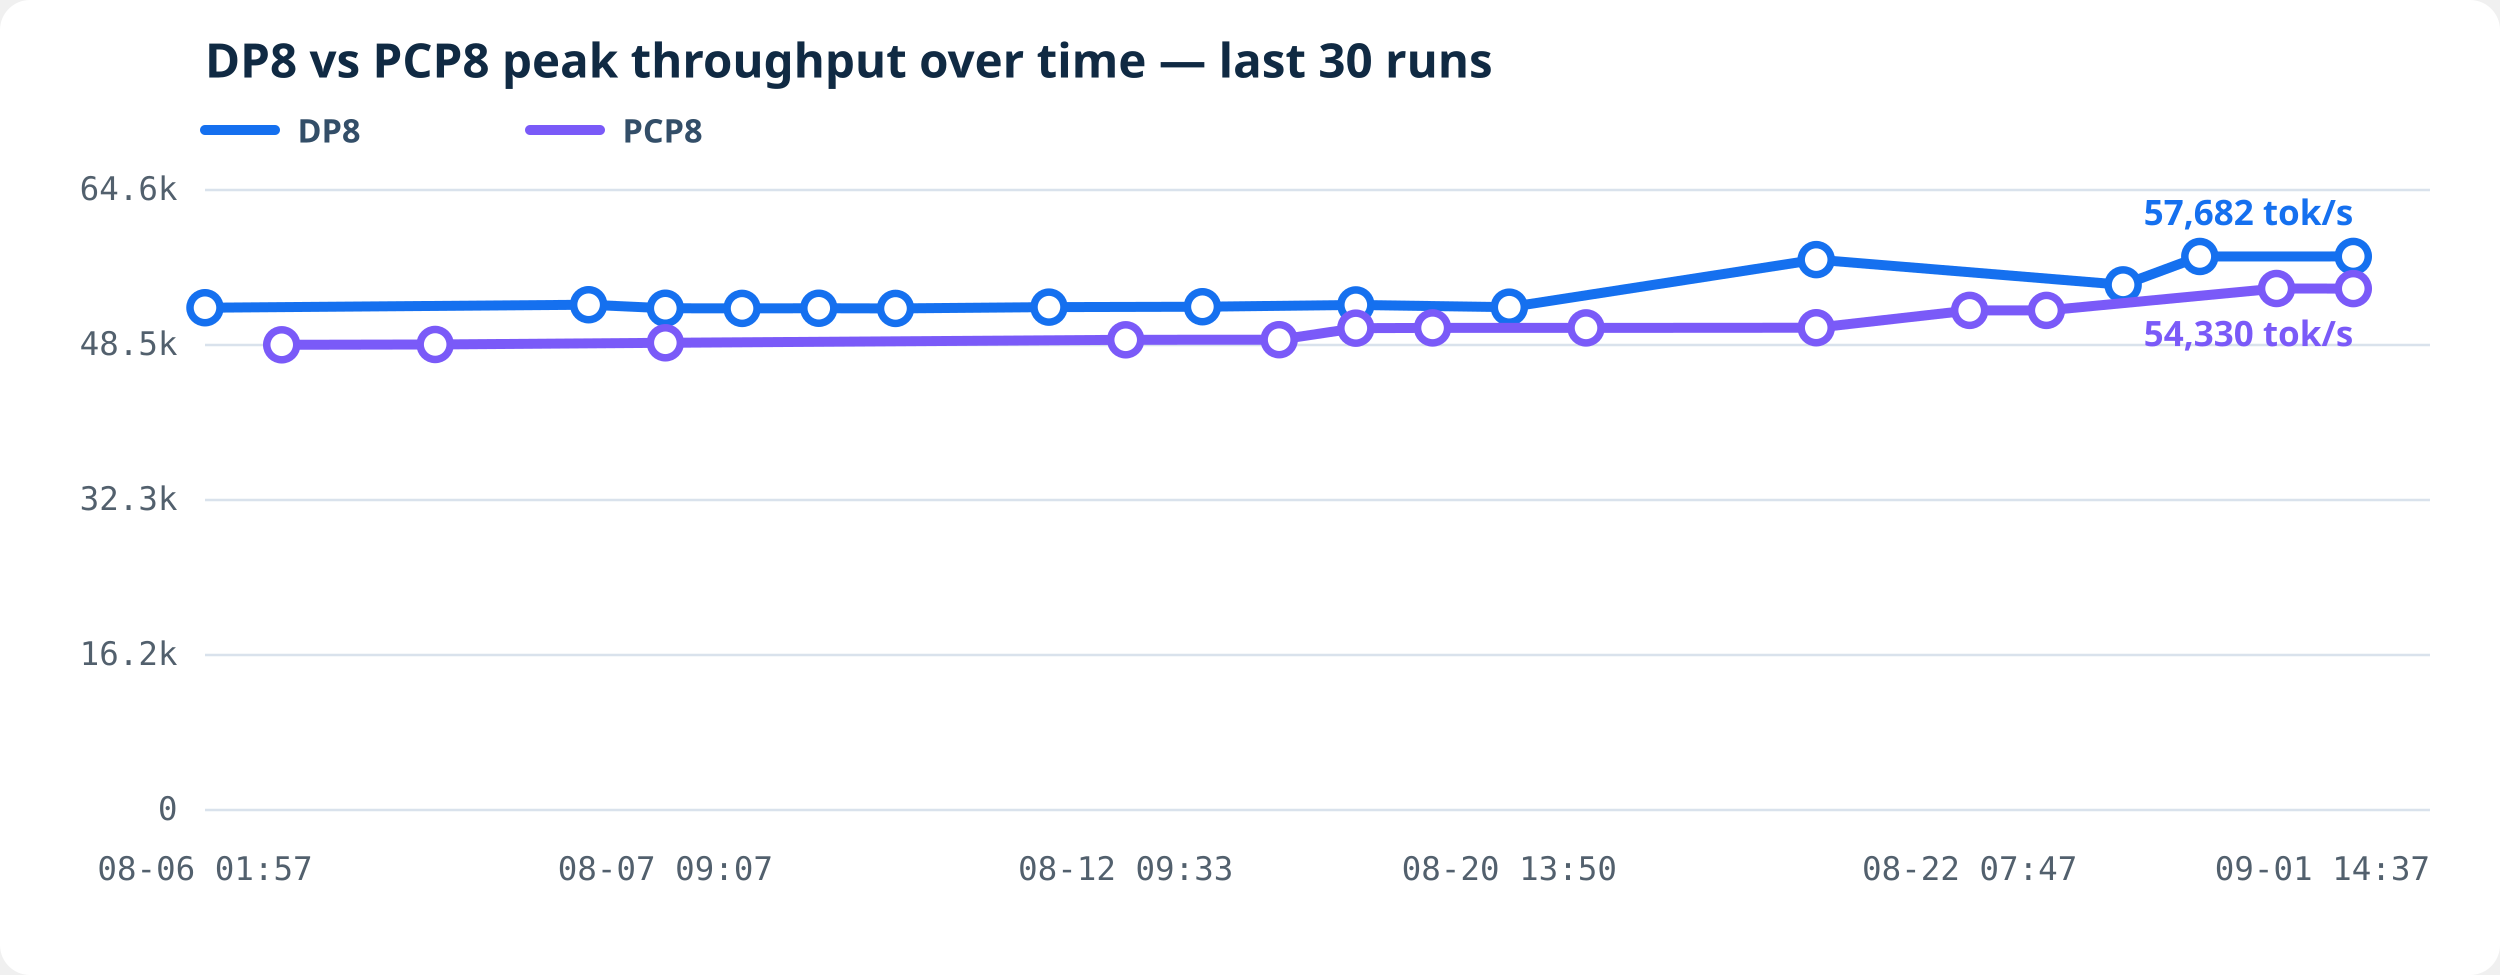
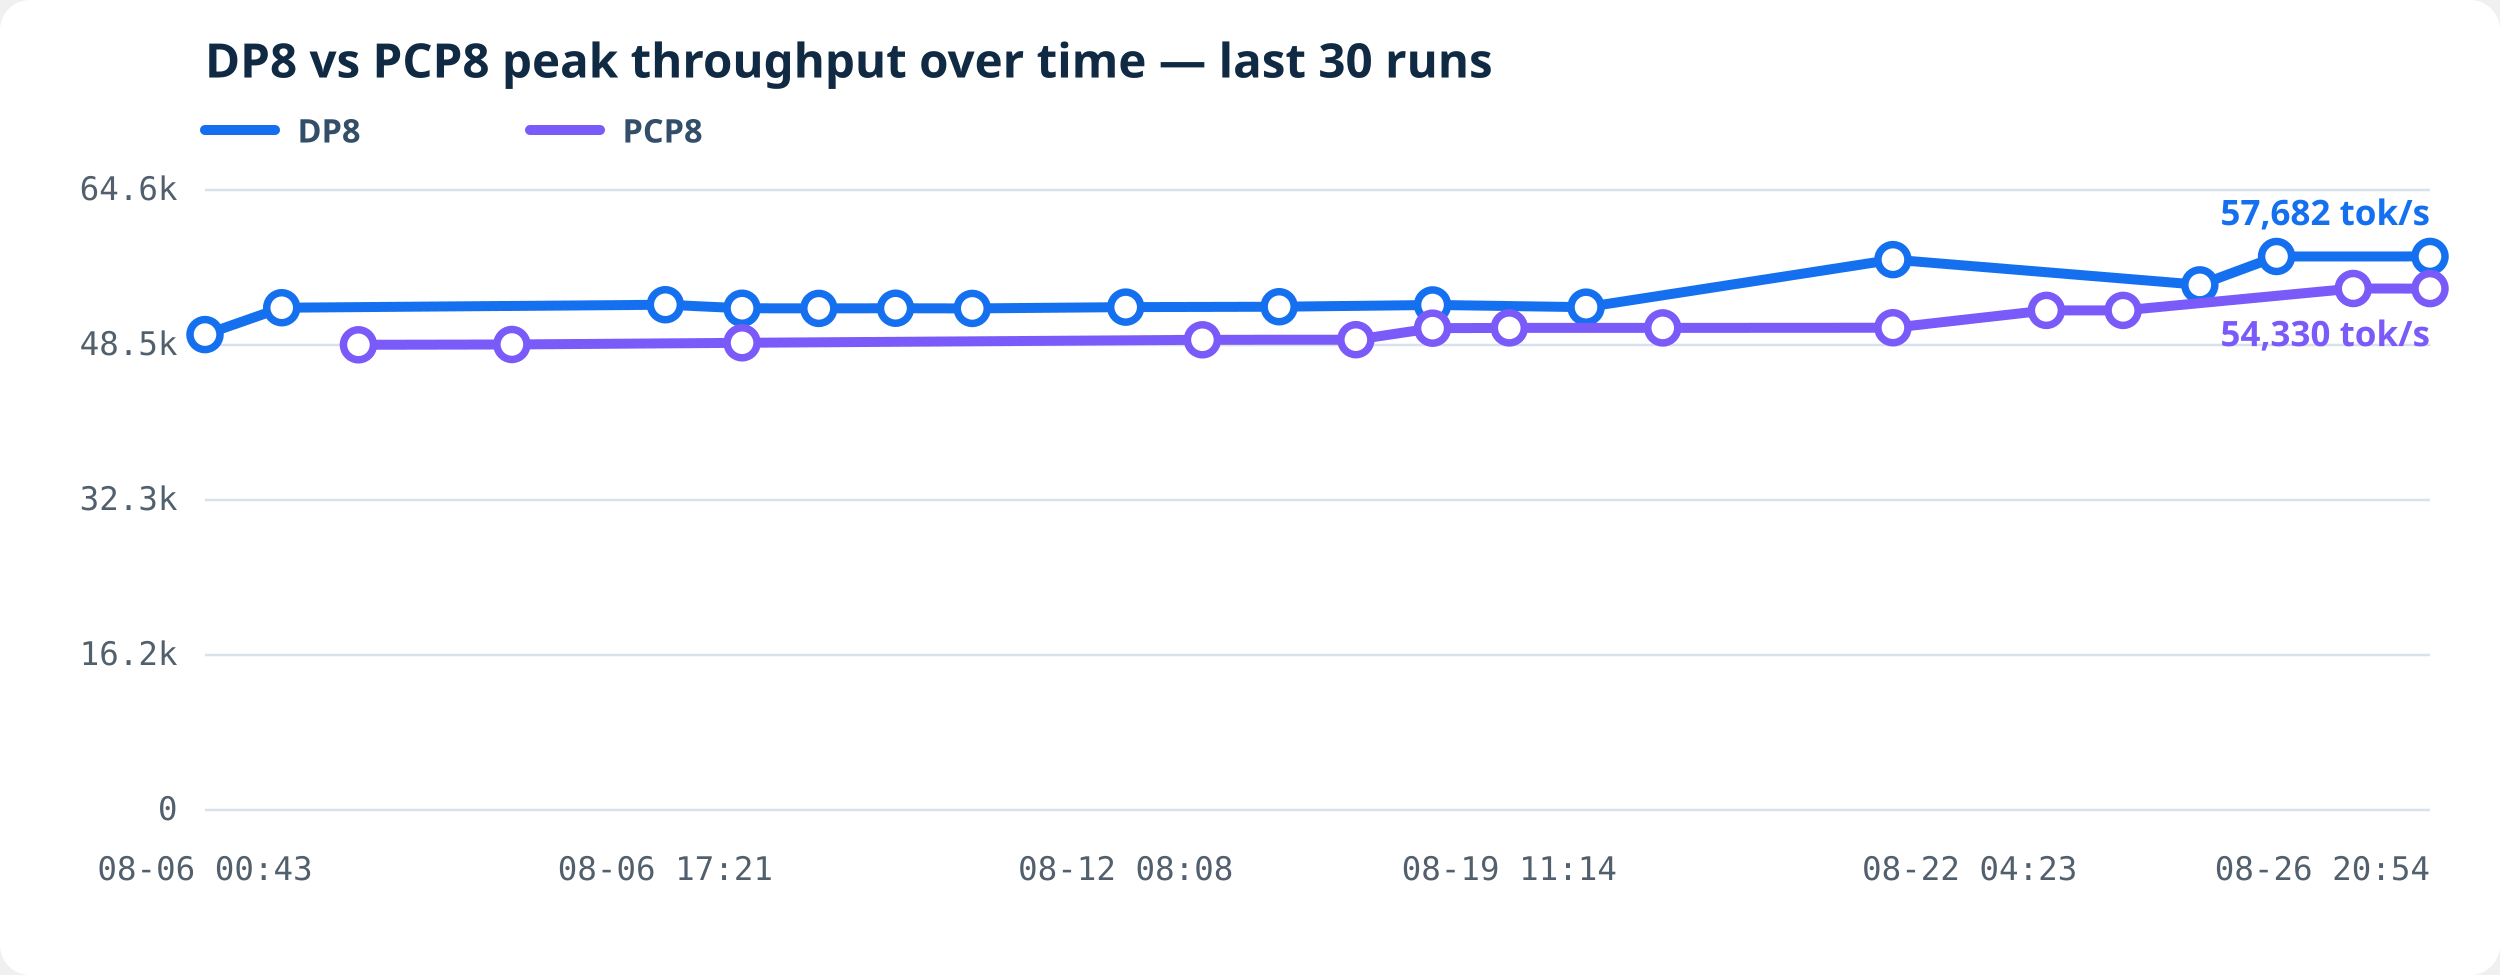
<svg xmlns="http://www.w3.org/2000/svg" viewBox="0 0 1000 390" role="img" aria-labelledby="history-title history-desc">
  <style>.bg{fill:#fff}.grid{stroke:#d9e2ec;stroke-width:1}.axis{fill:#52606d;font:13px ui-monospace,SFMono-Regular,Consolas,monospace}.heading{fill:#102a43;font:600 19px system-ui,sans-serif}.line{fill:none;stroke-width:4;stroke-linejoin:round;stroke-linecap:round}.dot{fill:#fff;stroke-width:3}.latest{stroke-width:3}.legend{fill:#334e68;font:600 13px system-ui,sans-serif}.value{font:600 14px system-ui,sans-serif}</style>
  <rect class="bg" width="1000" height="390" rx="12" />
  <text class="heading" x="82" y="31">DP8 vs PCP8 peak throughput over time — last 30 runs</text>
  <line x1="82" y1="52" x2="110" y2="52" stroke="#1570ef" stroke-width="4" stroke-linecap="round" />
  <text class="legend" x="119" y="57">DP8</text>
  <line x1="212" y1="52" x2="240" y2="52" stroke="#7a5af8" stroke-width="4" stroke-linecap="round" />
  <text class="legend" x="249" y="57">PCP8</text>
  <line class="grid" x1="82" y1="324.00" x2="972" y2="324.00" />
  <text class="axis" text-anchor="end" x="71" y="328.00">0</text>
  <line class="grid" x1="82" y1="262.00" x2="972" y2="262.00" />
  <text class="axis" text-anchor="end" x="71" y="266.00">16.2k</text>
  <line class="grid" x1="82" y1="200.00" x2="972" y2="200.00" />
  <text class="axis" text-anchor="end" x="71" y="204.00">32.3k</text>
  <line class="grid" x1="82" y1="138.00" x2="972" y2="138.00" />
  <text class="axis" text-anchor="end" x="71" y="142.00">48.5k</text>
  <line class="grid" x1="82" y1="76.00" x2="972" y2="76.00" />
  <text class="axis" text-anchor="end" x="71" y="80.00">64.6k</text>
-   <text class="axis" text-anchor="middle" x="82.00" y="352">08-06 01:57</text>
-   <text class="axis" text-anchor="middle" x="266.14" y="352">08-07 09:07</text>
-   <text class="axis" text-anchor="middle" x="450.28" y="352">08-12 09:33</text>
-   <text class="axis" text-anchor="middle" x="603.72" y="352">08-20 13:50</text>
-   <text class="axis" text-anchor="middle" x="787.86" y="352">08-22 07:47</text>
-   <text class="axis" text-anchor="end" x="972.00" y="352">09-01 14:37</text>
-   <polyline class="line" stroke="#1570ef" points="82.00,123.09 235.45,121.89 266.14,123.30 296.83,123.36 327.52,123.30 358.21,123.37 419.59,122.85 480.97,122.69 542.34,121.98 603.72,122.87 726.48,103.85 849.24,113.95 879.93,102.59 941.31,102.57" />
-   <circle class="dot" fill="#fff" stroke="#1570ef" cx="82.00" cy="123.09" r="6" />
-   <circle class="dot" fill="#fff" stroke="#1570ef" cx="235.45" cy="121.89" r="6" />
-   <circle class="dot" fill="#fff" stroke="#1570ef" cx="266.14" cy="123.30" r="6" />
-   <circle class="dot" fill="#fff" stroke="#1570ef" cx="296.83" cy="123.36" r="6" />
-   <circle class="dot" fill="#fff" stroke="#1570ef" cx="327.52" cy="123.30" r="6" />
-   <circle class="dot" fill="#fff" stroke="#1570ef" cx="358.21" cy="123.37" r="6" />
-   <circle class="dot" fill="#fff" stroke="#1570ef" cx="419.59" cy="122.85" r="6" />
-   <circle class="dot" fill="#fff" stroke="#1570ef" cx="480.97" cy="122.69" r="6" />
-   <circle class="dot" fill="#fff" stroke="#1570ef" cx="542.34" cy="121.98" r="6" />
-   <circle class="dot" fill="#fff" stroke="#1570ef" cx="603.72" cy="122.87" r="6" />
-   <circle class="dot" fill="#fff" stroke="#1570ef" cx="726.48" cy="103.85" r="6" />
-   <circle class="dot" fill="#fff" stroke="#1570ef" cx="849.24" cy="113.95" r="6" />
-   <circle class="dot" fill="#fff" stroke="#1570ef" cx="879.93" cy="102.59" r="6" />
-   <circle class="dot latest" fill="#1570ef" stroke="#1570ef" cx="941.31" cy="102.57" r="6" />
-   <text class="value" fill="#1570ef" text-anchor="end" x="941.31" y="90.00">57,682 tok/s</text>
-   <polyline class="line" stroke="#7a5af8" points="112.69,137.92 174.07,137.79 266.14,137.12 450.28,135.92 511.66,135.88 542.34,131.27 573.03,131.16 634.41,131.16 726.48,131.09 787.86,124.15 818.55,124.16 910.62,115.40 941.31,115.44" />
-   <circle class="dot" fill="#fff" stroke="#7a5af8" cx="112.69" cy="137.92" r="6" />
-   <circle class="dot" fill="#fff" stroke="#7a5af8" cx="174.07" cy="137.79" r="6" />
-   <circle class="dot" fill="#fff" stroke="#7a5af8" cx="266.14" cy="137.12" r="6" />
-   <circle class="dot" fill="#fff" stroke="#7a5af8" cx="450.28" cy="135.92" r="6" />
-   <circle class="dot" fill="#fff" stroke="#7a5af8" cx="511.66" cy="135.88" r="6" />
-   <circle class="dot" fill="#fff" stroke="#7a5af8" cx="542.34" cy="131.27" r="6" />
-   <circle class="dot" fill="#fff" stroke="#7a5af8" cx="573.03" cy="131.16" r="6" />
-   <circle class="dot" fill="#fff" stroke="#7a5af8" cx="634.41" cy="131.16" r="6" />
-   <circle class="dot" fill="#fff" stroke="#7a5af8" cx="726.48" cy="131.09" r="6" />
-   <circle class="dot" fill="#fff" stroke="#7a5af8" cx="787.86" cy="124.15" r="6" />
-   <circle class="dot" fill="#fff" stroke="#7a5af8" cx="818.55" cy="124.16" r="6" />
-   <circle class="dot" fill="#fff" stroke="#7a5af8" cx="910.62" cy="115.40" r="6" />
-   <circle class="dot latest" fill="#7a5af8" stroke="#7a5af8" cx="941.31" cy="115.44" r="6" />
-   <text class="value" fill="#7a5af8" text-anchor="end" x="941.31" y="138.44">54,330 tok/s</text>
+   <text class="axis" text-anchor="middle" x="82.00" y="352">08-06 00:43</text>
+   <text class="axis" text-anchor="middle" x="266.14" y="352">08-06 17:21</text>
+   <text class="axis" text-anchor="middle" x="450.28" y="352">08-12 08:08</text>
+   <text class="axis" text-anchor="middle" x="603.72" y="352">08-19 11:14</text>
+   <text class="axis" text-anchor="middle" x="787.86" y="352">08-22 04:23</text>
+   <text class="axis" text-anchor="end" x="972.00" y="352">08-26 20:54</text>
+   <polyline class="line" stroke="#1570ef" points="82.00,133.84 112.69,123.09 266.14,121.89 296.83,123.30 327.52,123.36 358.21,123.30 388.90,123.37 450.28,122.85 511.66,122.69 573.03,121.98 634.41,122.87 757.17,103.85 879.93,113.95 910.62,102.59 972.00,102.57" />
+   <circle class="dot" fill="#fff" stroke="#1570ef" cx="82.00" cy="133.84" r="6" />
+   <circle class="dot" fill="#fff" stroke="#1570ef" cx="112.69" cy="123.09" r="6" />
+   <circle class="dot" fill="#fff" stroke="#1570ef" cx="266.14" cy="121.89" r="6" />
+   <circle class="dot" fill="#fff" stroke="#1570ef" cx="296.83" cy="123.30" r="6" />
+   <circle class="dot" fill="#fff" stroke="#1570ef" cx="327.52" cy="123.36" r="6" />
+   <circle class="dot" fill="#fff" stroke="#1570ef" cx="358.21" cy="123.30" r="6" />
+   <circle class="dot" fill="#fff" stroke="#1570ef" cx="388.90" cy="123.37" r="6" />
+   <circle class="dot" fill="#fff" stroke="#1570ef" cx="450.28" cy="122.85" r="6" />
+   <circle class="dot" fill="#fff" stroke="#1570ef" cx="511.66" cy="122.69" r="6" />
+   <circle class="dot" fill="#fff" stroke="#1570ef" cx="573.03" cy="121.98" r="6" />
+   <circle class="dot" fill="#fff" stroke="#1570ef" cx="634.41" cy="122.87" r="6" />
+   <circle class="dot" fill="#fff" stroke="#1570ef" cx="757.17" cy="103.85" r="6" />
+   <circle class="dot" fill="#fff" stroke="#1570ef" cx="879.93" cy="113.95" r="6" />
+   <circle class="dot" fill="#fff" stroke="#1570ef" cx="910.62" cy="102.59" r="6" />
+   <circle class="dot latest" fill="#1570ef" stroke="#1570ef" cx="972.00" cy="102.57" r="6" />
+   <text class="value" fill="#1570ef" text-anchor="end" x="972.00" y="90.00">57,682 tok/s</text>
+   <polyline class="line" stroke="#7a5af8" points="143.38,137.92 204.76,137.79 296.83,137.12 480.97,135.92 542.34,135.88 573.03,131.27 603.72,131.16 665.10,131.16 757.17,131.09 818.55,124.15 849.24,124.16 941.31,115.40 972.00,115.44" />
+   <circle class="dot" fill="#fff" stroke="#7a5af8" cx="143.38" cy="137.92" r="6" />
+   <circle class="dot" fill="#fff" stroke="#7a5af8" cx="204.76" cy="137.79" r="6" />
+   <circle class="dot" fill="#fff" stroke="#7a5af8" cx="296.83" cy="137.12" r="6" />
+   <circle class="dot" fill="#fff" stroke="#7a5af8" cx="480.97" cy="135.92" r="6" />
+   <circle class="dot" fill="#fff" stroke="#7a5af8" cx="542.34" cy="135.88" r="6" />
+   <circle class="dot" fill="#fff" stroke="#7a5af8" cx="573.03" cy="131.27" r="6" />
+   <circle class="dot" fill="#fff" stroke="#7a5af8" cx="603.72" cy="131.16" r="6" />
+   <circle class="dot" fill="#fff" stroke="#7a5af8" cx="665.10" cy="131.16" r="6" />
+   <circle class="dot" fill="#fff" stroke="#7a5af8" cx="757.17" cy="131.09" r="6" />
+   <circle class="dot" fill="#fff" stroke="#7a5af8" cx="818.55" cy="124.15" r="6" />
+   <circle class="dot" fill="#fff" stroke="#7a5af8" cx="849.24" cy="124.16" r="6" />
+   <circle class="dot" fill="#fff" stroke="#7a5af8" cx="941.31" cy="115.40" r="6" />
+   <circle class="dot latest" fill="#7a5af8" stroke="#7a5af8" cx="972.00" cy="115.44" r="6" />
+   <text class="value" fill="#7a5af8" text-anchor="end" x="972.00" y="138.44">54,330 tok/s</text>
</svg>
